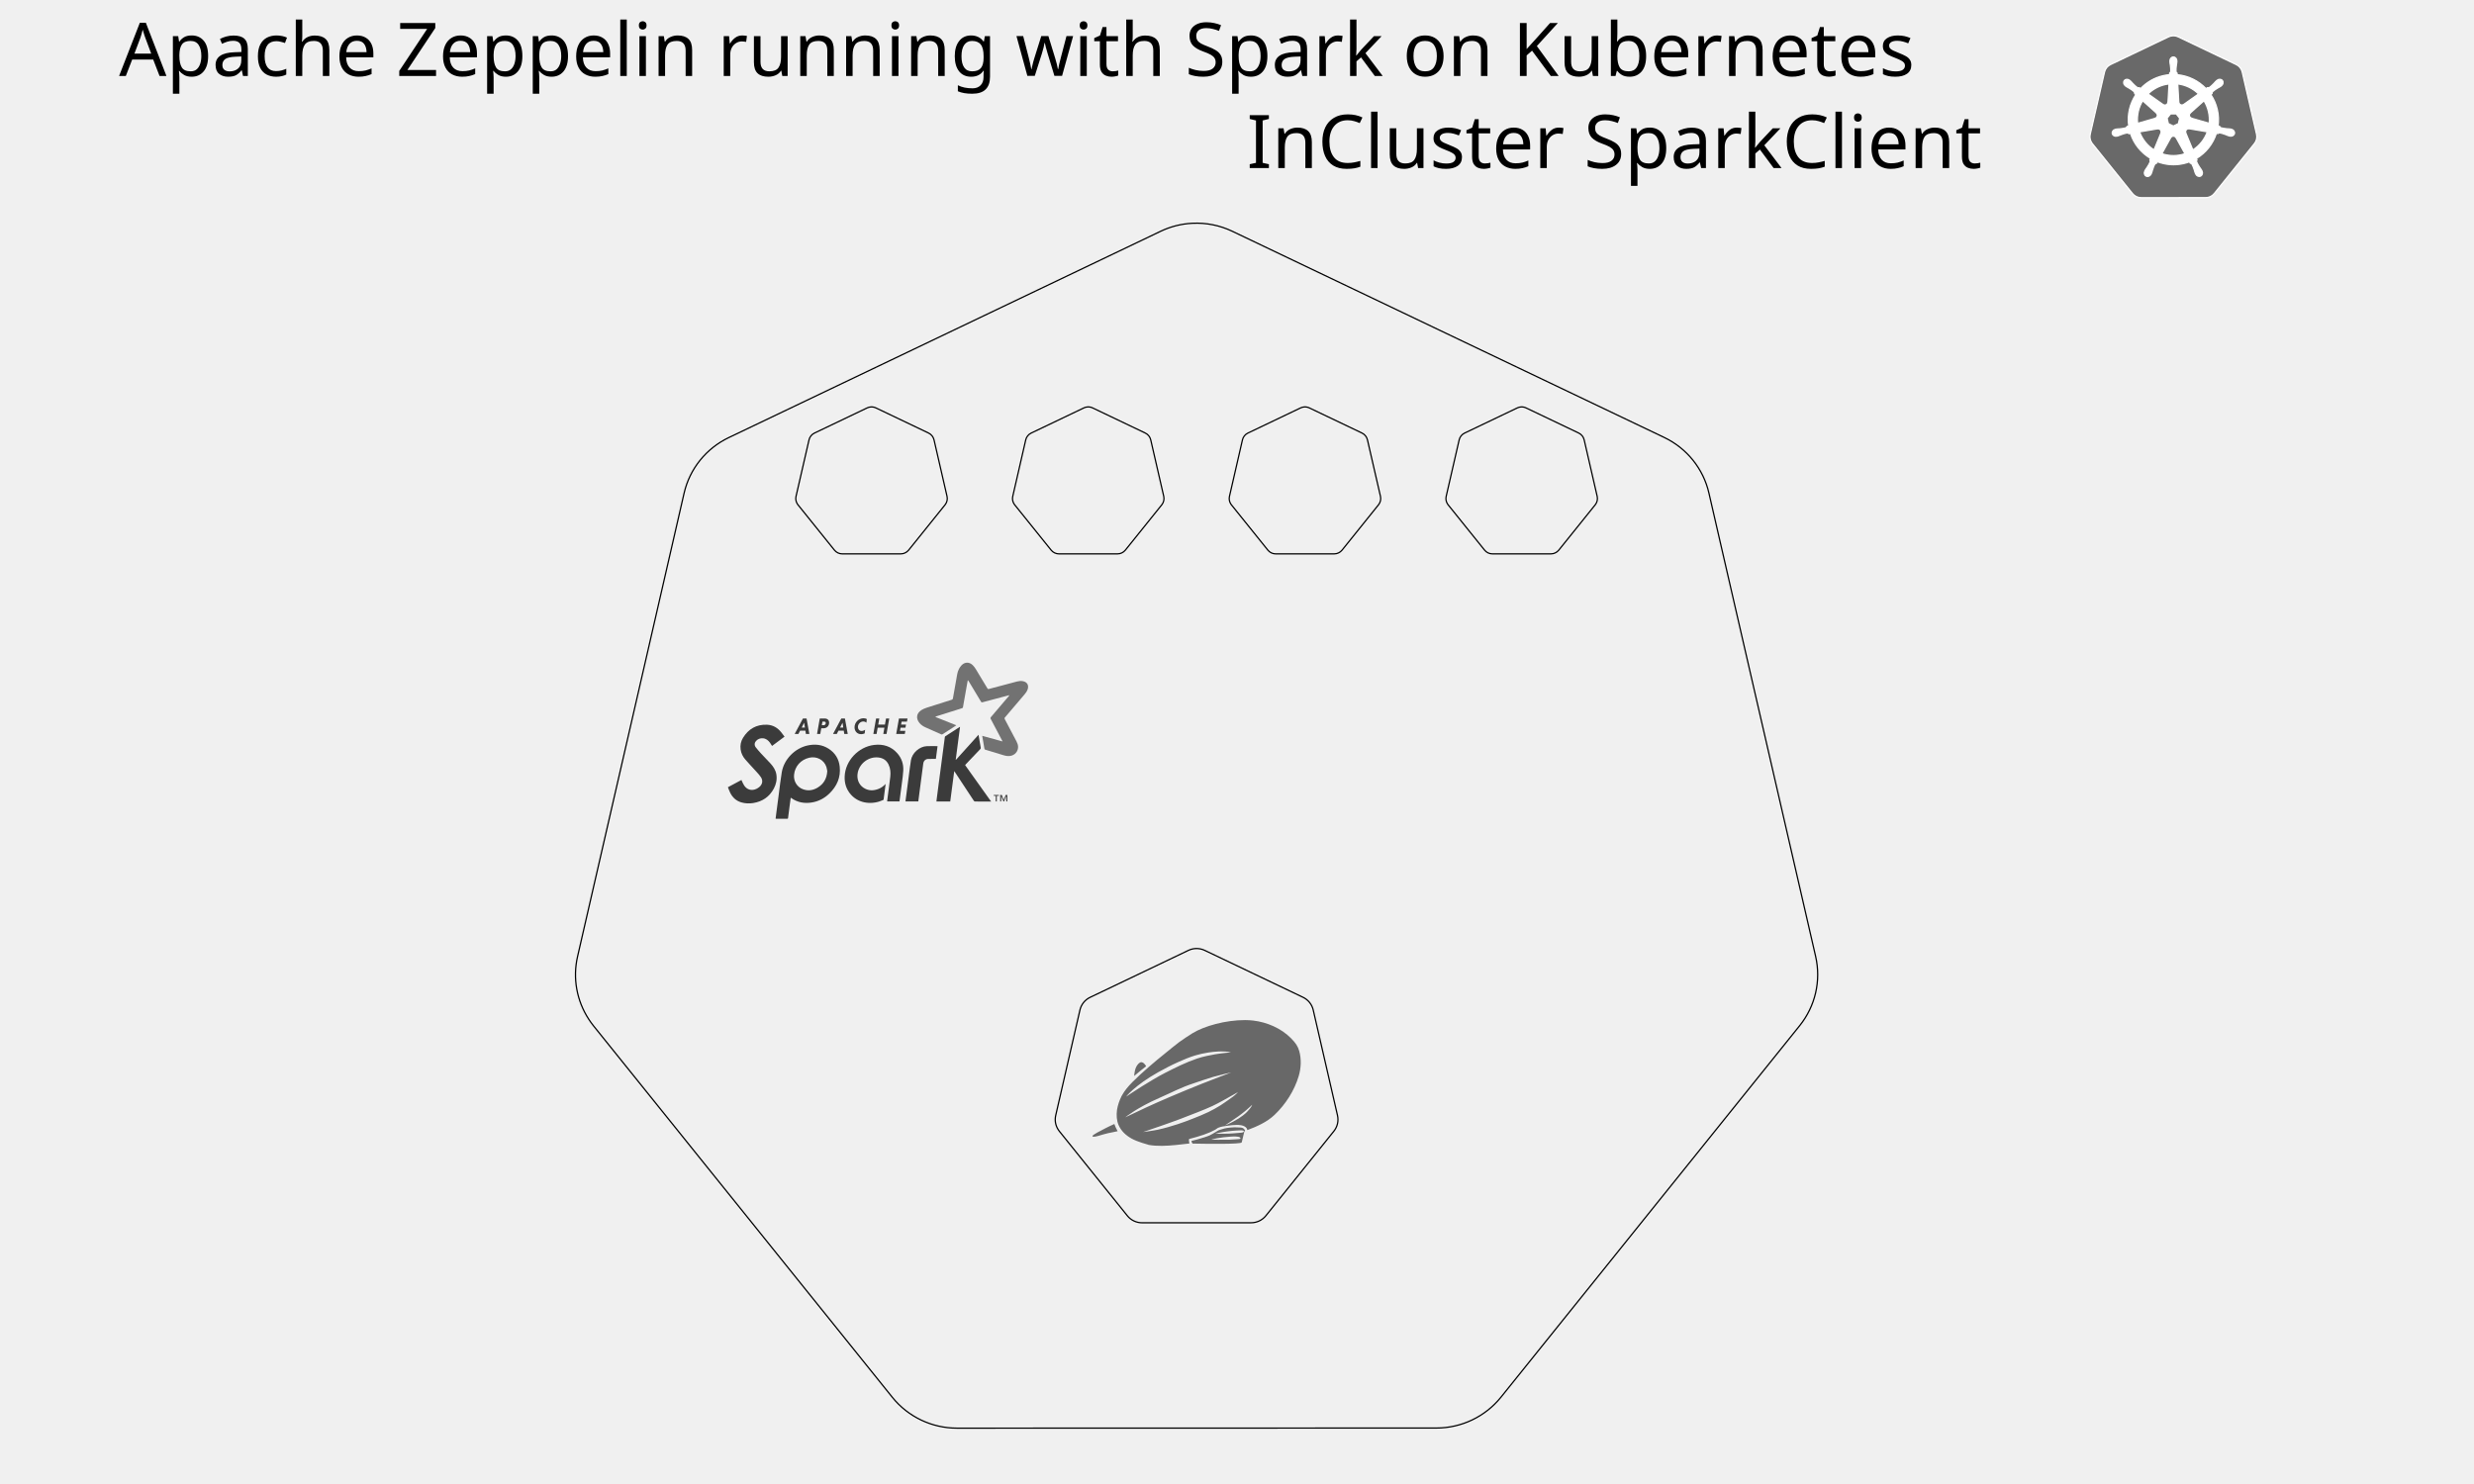
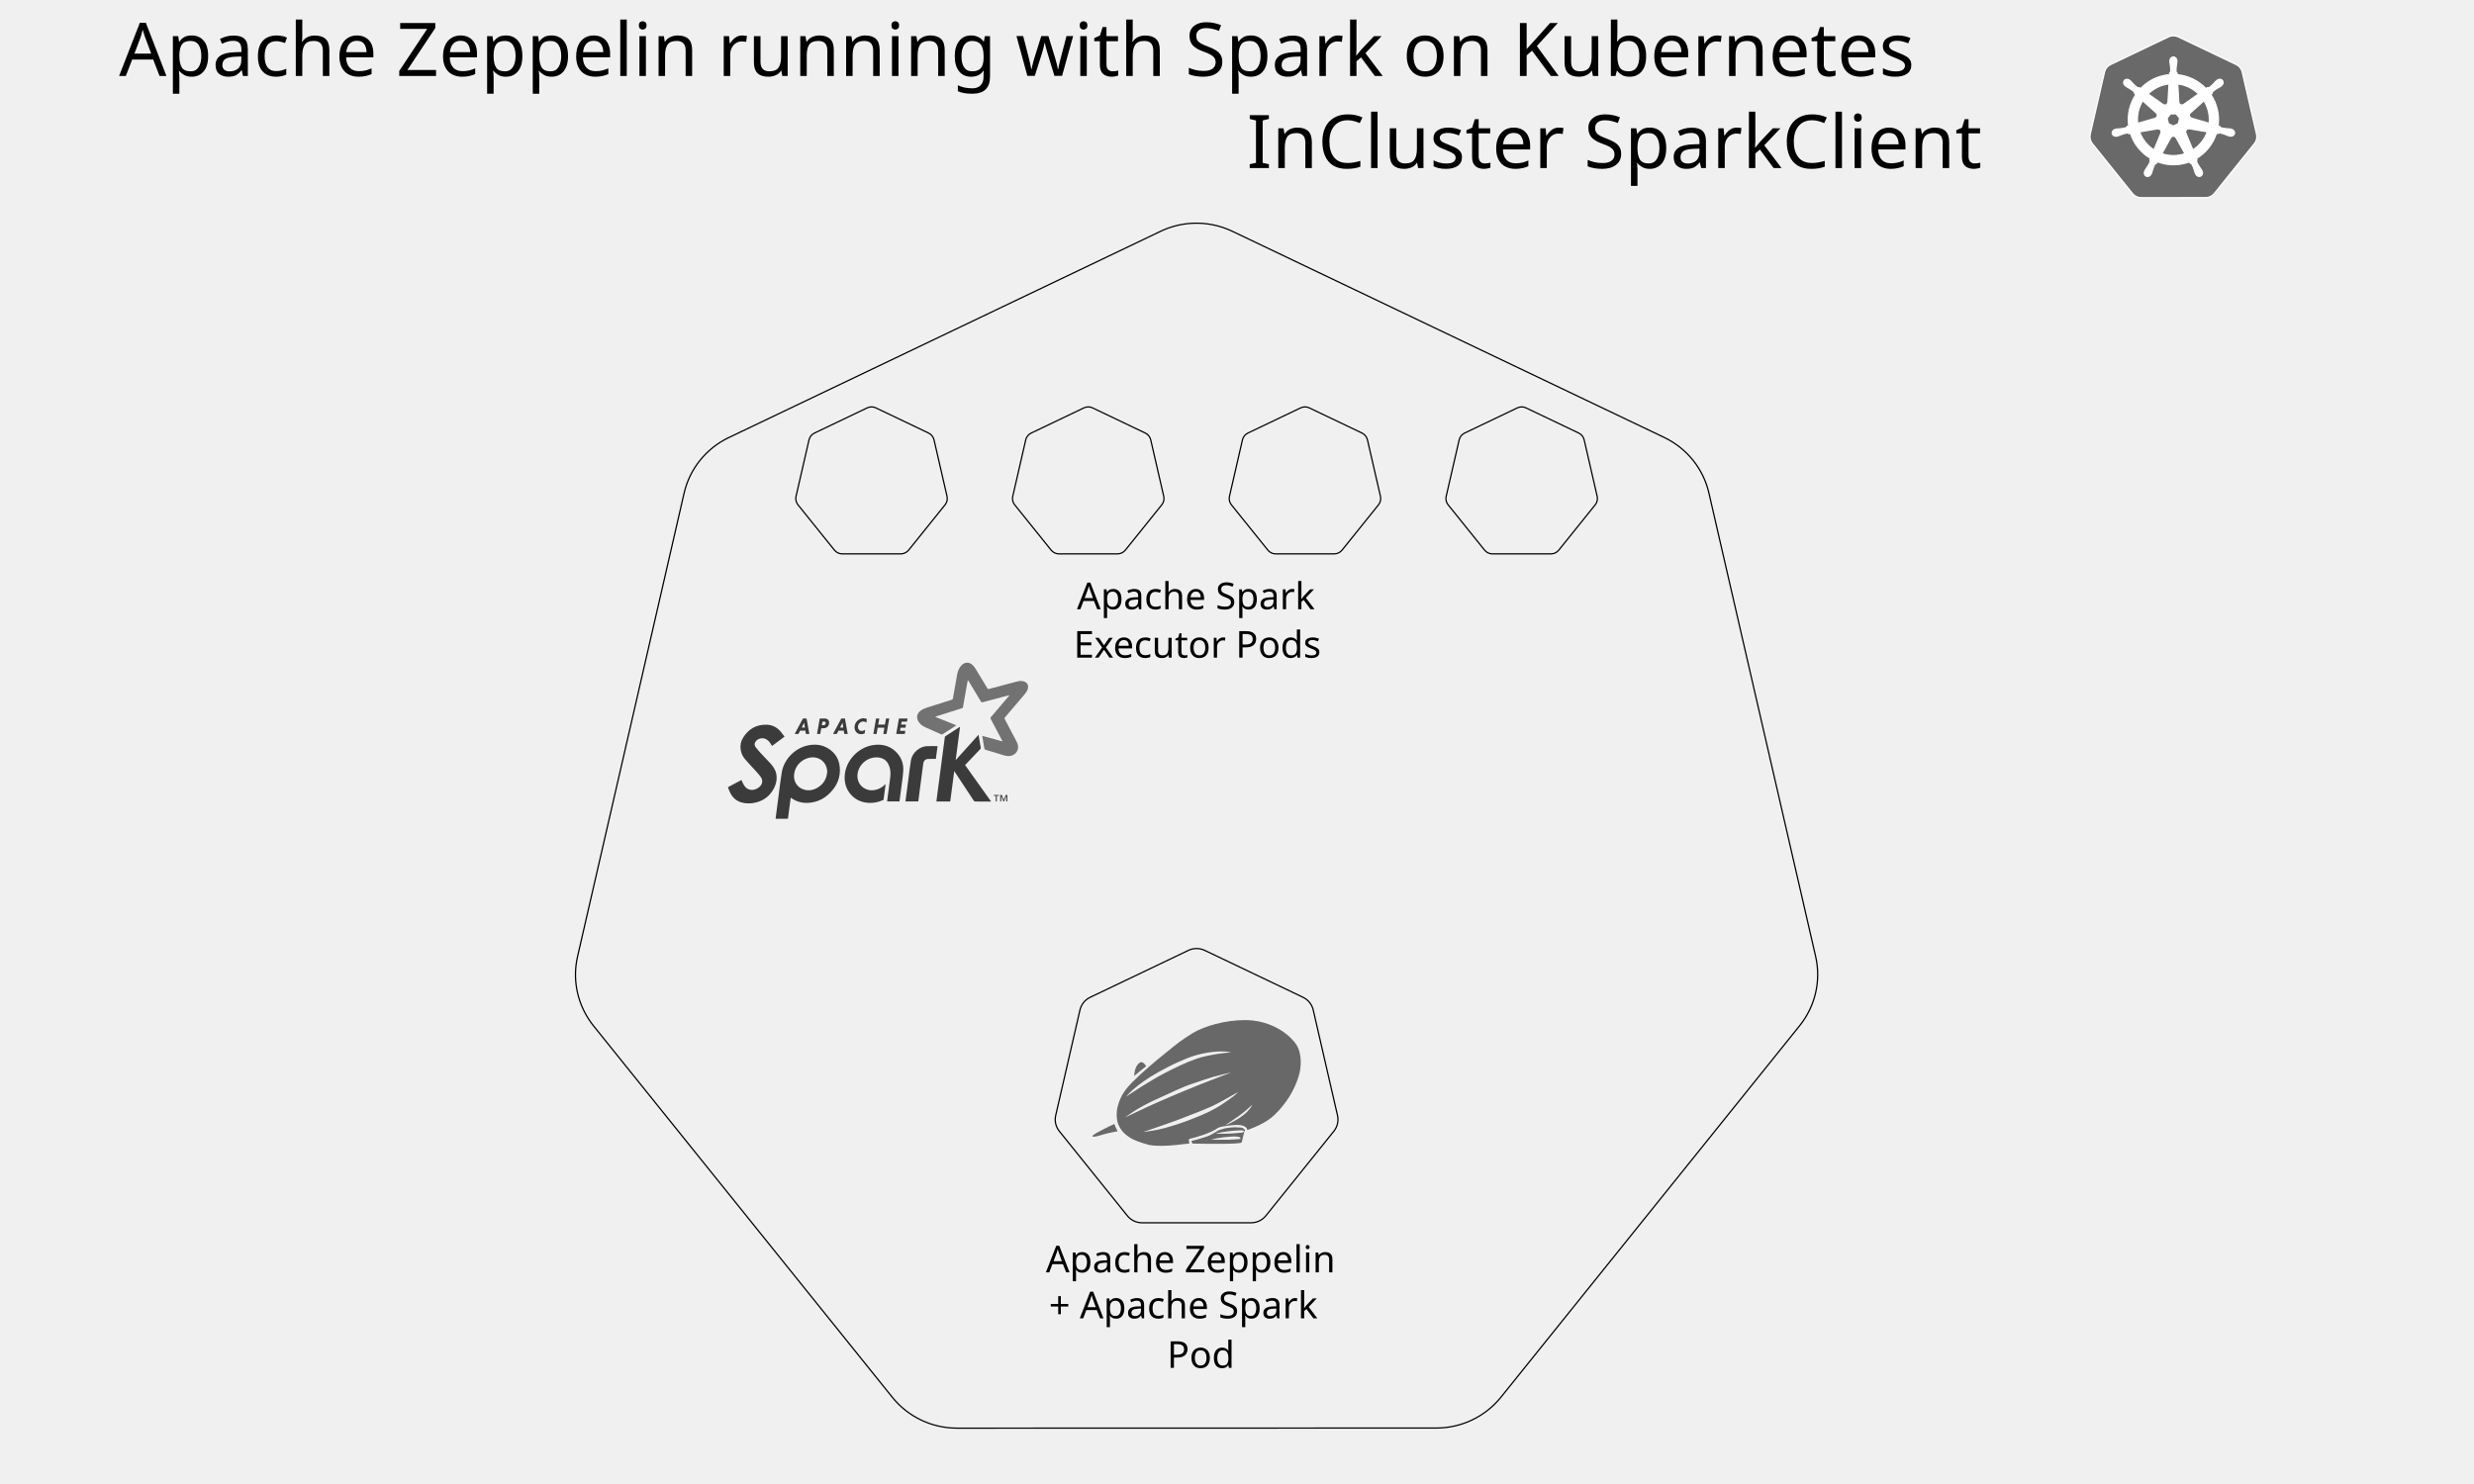
<svg xmlns="http://www.w3.org/2000/svg" width="500" height="300" id="svg2" version="1.1">
  <defs id="defs4">
    <filter style="color-interpolation-filters:sRGB" id="filter4264">
      <feColorMatrix values="0.21 0.72 0.072 0 0 0.21 0.72 0.072 0 0 0.21 0.72 0.072 0 0 0 0 0 1 0 " id="feColorMatrix4266" />
    </filter>
    <filter style="color-interpolation-filters:sRGB" id="filter4268">
      <feColorMatrix values="0.21 0.72 0.072 0 0 0.21 0.72 0.072 0 0 0.21 0.72 0.072 0 0 0 0 0 1 0 " id="feColorMatrix4270" />
    </filter>
    <filter style="color-interpolation-filters:sRGB" id="filter4272">
      <feColorMatrix values="0.21 0.72 0.072 0 0 0.21 0.72 0.072 0 0 0.21 0.72 0.072 0 0 0 0 0 1 0 " id="feColorMatrix4274" />
    </filter>
    <filter style="color-interpolation-filters:sRGB" id="filter4276">
      <feColorMatrix values="0.21 0.72 0.072 0 0 0.21 0.72 0.072 0 0 0.21 0.72 0.072 0 0 0 0 0 1 0 " id="feColorMatrix4278" />
    </filter>
    <filter style="color-interpolation-filters:sRGB" id="filter4280">
      <feColorMatrix values="0.21 0.72 0.072 0 0 0.21 0.72 0.072 0 0 0.21 0.72 0.072 0 0 0 0 0 1 0 " id="feColorMatrix4282" />
    </filter>
    <filter style="color-interpolation-filters:sRGB" id="filter4264-3">
      <feColorMatrix values="0.21 0.72 0.072 0 0 0.21 0.72 0.072 0 0 0.21 0.72 0.072 0 0 0 0 0 1 0 " id="feColorMatrix4266-6" />
    </filter>
    <filter style="color-interpolation-filters:sRGB" id="filter4268-7">
      <feColorMatrix values="0.21 0.72 0.072 0 0 0.21 0.72 0.072 0 0 0.21 0.72 0.072 0 0 0 0 0 1 0 " id="feColorMatrix4270-5" />
    </filter>
    <filter style="color-interpolation-filters:sRGB" id="filter4264-3-2-2-9-6">
      <feColorMatrix values="0.21 0.72 0.072 0 0 0.21 0.72 0.072 0 0 0.21 0.72 0.072 0 0 0 0 0 1 0 " id="feColorMatrix4266-6-9-7-3-1" />
    </filter>
    <filter style="color-interpolation-filters:sRGB" id="filter4264-3-2-2-9-0">
      <feColorMatrix values="0.21 0.72 0.072 0 0 0.21 0.72 0.072 0 0 0.21 0.72 0.072 0 0 0 0 0 1 0 " id="feColorMatrix4266-6-9-7-3-6" />
    </filter>
    <filter style="color-interpolation-filters:sRGB" id="filter4264-3-2-2-9">
      <feColorMatrix values="0.21 0.72 0.072 0 0 0.21 0.72 0.072 0 0 0.21 0.72 0.072 0 0 0 0 0 1 0 " id="feColorMatrix4266-6-9-7-3" />
    </filter>
    <filter style="color-interpolation-filters:sRGB" id="filter4264-3-2-2">
      <feColorMatrix values="0.21 0.72 0.072 0 0 0.21 0.72 0.072 0 0 0.21 0.72 0.072 0 0 0 0 0 1 0 " id="feColorMatrix4266-6-9-7" />
    </filter>
    <filter style="color-interpolation-filters:sRGB" id="filter4264-3-2">
      <feColorMatrix values="0.21 0.72 0.072 0 0 0.21 0.72 0.072 0 0 0.21 0.72 0.072 0 0 0 0 0 1 0 " id="feColorMatrix4266-6-9" />
    </filter>
    <filter style="color-interpolation-filters:sRGB" id="filter4264-3-7">
      <feColorMatrix values="0.21 0.72 0.072 0 0 0.21 0.72 0.072 0 0 0.21 0.72 0.072 0 0 0 0 0 1 0 " id="feColorMatrix4266-6-92" />
    </filter>
    <filter style="color-interpolation-filters:sRGB" id="filter4280-0">
      <feColorMatrix values="0.21 0.72 0.072 0 0 0.21 0.72 0.072 0 0 0.21 0.72 0.072 0 0 0 0 0 1 0 " id="feColorMatrix4282-2" />
    </filter>
    <filter style="color-interpolation-filters:sRGB" id="filter4276-3">
      <feColorMatrix values="0.21 0.72 0.072 0 0 0.21 0.72 0.072 0 0 0.21 0.72 0.072 0 0 0 0 0 1 0 " id="feColorMatrix4278-7" />
    </filter>
    <filter style="color-interpolation-filters:sRGB" id="filter4272-5">
      <feColorMatrix values="0.21 0.72 0.072 0 0 0.21 0.72 0.072 0 0 0.21 0.72 0.072 0 0 0 0 0 1 0 " id="feColorMatrix4274-9" />
    </filter>
    <filter style="color-interpolation-filters:sRGB" id="filter4264-3-2-2-9-0-6">
      <feColorMatrix values="0.21 0.72 0.072 0 0 0.21 0.72 0.072 0 0 0.21 0.72 0.072 0 0 0 0 0 1 0 " id="feColorMatrix4266-6-9-7-3-6-2" />
    </filter>
  </defs>
  <g id="layer1" transform="translate(-6.326094,-576.7188)">
    <flowRoot transform="translate(6.326094,576.7188)" style="font-style:normal;font-weight:normal;font-size:40px;line-height:125%;font-family:sans-serif;letter-spacing:0px;word-spacing:0px;fill:#000000;fill-opacity:1;stroke:none;stroke-width:0.25;stroke-linecap:butt;stroke-linejoin:miter;stroke-miterlimit:4;stroke-dasharray:none;stroke-opacity:1" id="flowRoot4294" xml:space="preserve">
      <flowRegion id="flowRegion4296">
        <rect y="68.709" x="19.825" height="81.333" width="68.117" id="rect4298" style="stroke-width:0.25;stroke-miterlimit:4;stroke-dasharray:none" />
      </flowRegion>
      <flowPara id="flowPara4300">asdfasdf</flowPara>
    </flowRoot>
    <g style="stroke-width:1.279;stroke-miterlimit:4;stroke-dasharray:none;filter:url(#filter4272-5)" id="g4163" transform="matrix(0.195415,0,0,-0.195415,153.4363,742.2373)">
      <g id="g4165" transform="scale(0.1,0.1)" style="stroke-width:12.793;stroke-miterlimit:4;stroke-dasharray:none">
        <path d="m 2840.22,800.078 c -2.68,5.723 -3.89,8.61 -5.35,11.379 -38.9,73.957 -77.71,147.969 -116.96,221.743 -3.96,7.41 -3.47,11.82 1.95,18.15 61.87,72.28 123.42,144.85 185.04,217.35 2.16,2.54 4.11,5.26 4.94,9.78 -18.02,-4.71 -36.04,-9.36 -54.04,-14.13 -74.76,-19.81 -149.54,-39.56 -224.23,-59.64 -6.97,-1.87 -10.13,0.17 -13.59,5.94 -42.45,70.91 -85.14,141.67 -127.78,212.46 -2.21,3.68 -4.58,7.25 -9.27,10.34 -3.43,-18.89 -6.92,-37.77 -10.28,-56.67 -11.88,-66.72 -23.72,-133.46 -35.56,-200.19 -1.29,-7.2 -3.07,-14.37 -3.68,-21.63 -0.6,-6.89 -4.13,-9.43 -10.36,-11.39 -88.11,-27.66 -176.13,-55.59 -264.15,-83.49 -3.87,-1.22 -7.64,-2.8 -11.79,-6.57 72.01,-28.62 144.02,-57.237 217.14,-86.295 -2.66,-2.113 -4.39,-3.738 -6.34,-5.008 -45.02,-29.129 -90.11,-58.141 -135.02,-87.422 -5.37,-3.5 -9.64,-3.996 -15.68,-1.277 -53.77,24.215 -107.75,47.972 -161.6,72.023 -24.18,10.797 -45.93,25.141 -62.87,45.856 -38.29,46.843 -30.73,100.133 20.29,132.683 16.7,10.65 35.65,18.64 54.56,24.81 86.29,28.11 172.91,55.22 259.49,82.42 7.25,2.27 10.62,5.52 11.97,13.38 11.53,66.79 23.5,133.51 35.53,200.2 6.44,35.66 9.86,72.24 27.22,104.92 6.66,12.56 14.65,24.87 24.15,35.4 34.36,38.14 82.33,39.62 118.67,3.28 12.26,-12.26 22.81,-26.73 31.92,-41.57 40.04,-65.27 79.42,-130.96 118.59,-196.76 4.63,-7.78 8.81,-9.35 17.38,-7.05 96.54,25.88 193.18,51.36 289.82,76.89 19.93,5.26 40.09,7.2 60.55,3.37 44.54,-8.34 64.01,-42.25 48.94,-85.27 -6.86,-19.61 -18.69,-36.16 -32,-51.8 -67.43,-79.3 -134.75,-158.69 -202.41,-237.79 -5.53,-6.46 -5.65,-11.14 -1.82,-18.36 40.36,-76.077 80.37,-152.339 120.53,-228.527 9.61,-18.242 16.94,-37.16 17.16,-58.101 0.48,-47.629 -34.35,-86.606 -81.68,-93.543 -26.51,-3.895 -51.14,1.769 -75.98,9.441 -60.53,18.711 -121.17,37.11 -181.84,55.356 -5.62,1.683 -7.77,3.882 -8.76,9.941 -6.98,42.695 -14.59,85.297 -21.95,127.934 -0.21,1.172 0.14,2.437 0.32,5.047 69.07,-19.055 137.54,-37.942 208.83,-57.61" style="fill:#e25a1c;fill-opacity:1;fill-rule:evenodd;stroke:none;stroke-width:12.793;stroke-miterlimit:4;stroke-dasharray:none" id="path4167" />
        <path d="m 2722.2,178.23 c -54.59,0.098 -109.18,0.348 -163.78,0.129 -7.2,-0.019 -11.29,2.082 -15.31,8.211 -64.63,98.442 -129.55,196.692 -194.42,294.981 -2.07,3.129 -4.27,6.148 -7.94,11.41 -13.97,-106.16 -27.62,-209.949 -41.3,-314 -47.77,0 -94.59,0 -142.96,0 1.67,13.93 3.14,27.391 4.9,40.801 13.96,106.59 27.97,213.179 41.98,319.758 13.38,101.839 26.72,203.679 40.3,305.5 0.4,3.039 2.42,6.875 4.9,8.488 49.19,32.074 98.55,63.871 147.91,95.691 0.72,0.469 1.72,0.524 4.27,1.246 -14.93,-113.871 -29.75,-226.851 -44.57,-339.836 0.59,-0.398 1.17,-0.8 1.76,-1.211 77.44,85.844 154.89,171.688 234,259.372 2.29,-13.2 4.27,-24.497 6.21,-35.801 5.55,-32.367 10.87,-64.781 16.81,-97.082 1.2,-6.508 -0.53,-10.559 -4.87,-15.086 -50.08,-52.41 -99.97,-105 -149.9,-157.539 -2.18,-2.293 -4.27,-4.672 -6.75,-7.391 1.59,-2.551 2.95,-5 4.56,-7.269 86.13,-120.891 172.26,-241.762 258.46,-362.602 1.56,-2.191 3.81,-3.91 5.74,-5.852 0,-0.636 0,-1.277 0,-1.918" style="fill:#3c3a3e;fill-opacity:1;fill-rule:evenodd;stroke:none;stroke-width:12.793;stroke-miterlimit:4;stroke-dasharray:none" id="path4169" />
        <path d="m 1027.64,492.488 c -2.18,11.141 -3.74,27.5 -8.69,42.782 -23.938,73.871 -99.735,114.378 -178.188,96.117 -86.063,-20.028 -147.567,-87.688 -156.465,-175.508 -6.586,-64.957 28.394,-127.539 93.433,-151.027 52.399,-18.93 102.848,-11.012 149.688,17.078 62.086,37.25 95.762,92.55 100.222,170.558 z M 649.703,217.922 C 645.457,186.141 641.406,156.191 637.465,126.219 632.23,86.379 627.008,46.531 621.992,6.672 621.406,2.02 619.996,-0.031 615,0 575.73,0.16 536.461,0.121 497.195,0.18 c -0.894,0 -1.789,0.492 -3.918,1.09 2.375,18.809 4.684,37.672 7.153,56.52 8.664,66.082 17.308,132.172 26.101,198.242 10.055,75.547 18.02,151.457 30.895,226.52 22.804,132.914 135.562,247.457 267.879,275.976 76.711,16.547 150.125,8.891 217.095,-34.273 66.79,-43.047 105.1,-105.516 113.83,-184.094 12.35,-111.101 -28.54,-203.332 -107.46,-279.629 -51.793,-50.09 -113.805,-81.922 -185.332,-92.679 -73.684,-11.114 -142.946,1.179 -205.102,44.617 -2.285,1.59 -4.723,2.98 -8.633,5.453" style="fill:#3c3a3e;fill-opacity:1;fill-rule:evenodd;stroke:none;stroke-width:12.793;stroke-miterlimit:4;stroke-dasharray:none" id="path4171" />
        <path d="m 585.711,849.512 c -44.039,-32.785 -86.496,-64.387 -129.137,-96.129 -6.871,10.844 -13.027,21.644 -20.215,31.695 -18.5,25.852 -41.476,45.168 -74.894,47.512 -27.793,1.949 -51.563,-7.207 -70.481,-27.699 -16.921,-18.325 -19.132,-44.379 -3.32,-65.075 17.406,-22.781 36.457,-44.394 55.91,-65.484 32.246,-34.961 65.953,-68.582 97.992,-103.73 29.153,-31.973 52.391,-67.852 59.567,-111.571 8.535,-51.972 -1.832,-101.472 -26.418,-147.152 -45.496,-84.527 -117.141,-133.57 -211.723,-148.918 -41.769,-6.77 -83.426,-5.422 -124.183,6.578 C 84.719,185.461 47.07,220.91 22.859,270.969 14.305,288.668 7.762,307.34 0,326.309 c 47.355,25.339 93.356,49.961 140.031,74.941 1.629,-3.891 2.766,-7.129 4.285,-10.16 7.957,-15.93 14.473,-32.852 24.332,-47.512 29.235,-43.469 76.457,-56.699 124.364,-35.207 12.304,5.52 24.156,13.309 34.25,22.258 30.871,27.402 36.66,65.551 13.808,100.031 -13.129,19.809 -29.55,37.57 -45.535,55.32 -38.203,42.43 -77.961,83.5 -115.281,126.692 -25.727,29.769 -43.207,64.488 -48.738,104.363 -6.043,43.535 2.664,84.617 25.32,121.27 56.324,91.105 138.172,138.5 246.43,134.574 61.718,-2.238 110.863,-31.098 149.011,-79.051 11.289,-14.183 21.868,-28.933 33.434,-44.316" style="fill:#3c3a3e;fill-opacity:1;fill-rule:evenodd;stroke:none;stroke-width:12.793;stroke-miterlimit:4;stroke-dasharray:none" id="path4173" />
        <path d="m 1631.44,360.398 c -7.18,-54.878 -13.95,-107.039 -20.99,-159.16 -0.36,-2.636 -2.43,-6.226 -4.68,-7.277 -106.56,-49.352 -246.88,-42.461 -334.39,56.918 -47.02,53.391 -66.75,116.762 -63.8,187.262 6.82,163.199 142.13,305.668 303.94,325.574 94.54,11.633 177.45,-13.902 241.5,-87.34 43.62,-50.031 63.8,-109.773 60.82,-175.703 -1.96,-43.551 -8.79,-86.91 -14.21,-130.262 -7.68,-61.398 -16.07,-122.719 -24.18,-184.07 -0.29,-2.18 -0.73,-4.34 -1.22,-7.11 -42.19,0 -84.13,0 -127.48,0 1.7,14.098 3.25,27.899 5.04,41.668 9.23,70.864 19.38,141.614 27.47,212.602 5.04,44.211 1.87,88.09 -18.35,129.039 -21.51,43.52 -57.57,66.539 -105,71.57 -98.16,10.391 -191.55,-57.82 -212.49,-154.418 -13.83,-63.769 7.97,-124.89 58.75,-158.679 49.5,-32.934 102.51,-33.043 156.45,-11.684 27.35,10.82 50.65,27.953 72.82,51.07" style="fill:#3c3a3e;fill-opacity:1;fill-rule:evenodd;stroke:none;stroke-width:12.793;stroke-miterlimit:4;stroke-dasharray:none" id="path4175" />
        <path d="m 2168.23,751.324 c -5.82,-44.199 -11.55,-87.738 -17.41,-132.179 -26.95,0 -53.38,0.156 -79.8,-0.055 -21.41,-0.168 -40.95,-13.988 -47.38,-33.981 -2.52,-7.82 -3.45,-16.187 -4.53,-24.39 -13.41,-101.489 -26.72,-202.981 -40.03,-304.481 -3.36,-25.59 -6.63,-51.199 -9.99,-77.179 -44.22,0 -87.81,0 -132.69,0 2.48,19.519 4.82,38.402 7.29,57.261 8.63,65.782 17.26,131.539 26,197.289 7.55,56.903 14.28,113.93 23.17,170.621 11.92,75.997 87.53,143.485 164.22,146.821 36.59,1.59 73.31,0.273 111.15,0.273" style="fill:#3c3a3e;fill-opacity:1;fill-rule:evenodd;stroke:none;stroke-width:12.793;stroke-miterlimit:4;stroke-dasharray:none" id="path4177" />
        <path d="m 2878.63,179.059 0,56.011 -0.32,0 -21.98,-56.011 -7.01,0 -21.98,56.011 -0.33,0 0,-56.011 -11.07,0 0,67.089 17.09,0 20.03,-50.968 19.71,50.968 16.94,0 0,-67.089 -11.08,0 z m -97.38,58.121 0,-58.121 -11.07,0 0,58.121 -21.01,0 0,8.968 53.09,0 0,-8.968 -21.01,0" style="fill:#3c3a3e;fill-opacity:1;fill-rule:nonzero;stroke:none;stroke-width:12.793;stroke-miterlimit:4;stroke-dasharray:none" id="path4179" />
        <path d="m 763.457,943.719 32.898,0 -7.757,49.808 -25.141,-49.808 z m 38.063,-32.18 -54.735,0 -17.387,-34.059 -38.761,0 85.5,159.73 37.367,0 29.113,-159.73 -35.933,0 -5.164,34.059" style="fill:#3c3a3e;fill-opacity:1;fill-rule:nonzero;stroke:none;stroke-width:12.793;stroke-miterlimit:4;stroke-dasharray:none" id="path4181" />
        <path d="m 997.352,1005.04 -19.5,0 -6.563,-36.876 19.484,0 c 11.757,0 21.157,7.738 21.157,22.313 0,9.633 -5.89,14.563 -14.578,14.563 z m -47.215,32.17 51.223,0 c 26.78,0 45.56,-15.97 45.56,-43.444 0,-34.536 -24.43,-57.782 -59.197,-57.782 l -22.075,0 -10.347,-58.504 -33.34,0 28.176,159.73" style="fill:#3c3a3e;fill-opacity:1;fill-rule:nonzero;stroke:none;stroke-width:12.793;stroke-miterlimit:4;stroke-dasharray:none" id="path4183" />
        <path d="m 1160.22,943.719 32.9,0 -7.76,49.808 -25.14,-49.808 z m 38.06,-32.18 -54.73,0 -17.39,-34.059 -38.76,0 85.5,159.73 37.36,0 29.12,-159.73 -35.93,0 -5.17,34.059" style="fill:#3c3a3e;fill-opacity:1;fill-rule:nonzero;stroke:none;stroke-width:12.793;stroke-miterlimit:4;stroke-dasharray:none" id="path4185" />
        <path d="m 1414.67,883.125 c -11.27,-5.164 -23.71,-8.234 -36.17,-8.234 -42.27,0 -68.83,31.722 -68.83,71.422 0,50.746 42.75,93.497 93.5,93.497 12.68,0 24.2,-3.05 33.59,-8.22 l -4.7,-38.301 c -7.04,7.761 -18.33,13.161 -32.42,13.161 -29.12,0 -54.96,-26.321 -54.96,-56.848 0,-23.25 14.56,-41.356 37.59,-41.356 14.1,0 27.71,5.406 36.87,12.922 l -4.47,-38.043" style="fill:#3c3a3e;fill-opacity:1;fill-rule:nonzero;stroke:none;stroke-width:12.793;stroke-miterlimit:4;stroke-dasharray:none" id="path4187" />
        <path d="m 1618.52,941.848 -69.53,0 -11.29,-64.368 -33.34,0 28.18,159.73 33.36,0 -11.27,-63.183 69.53,0 11.26,63.183 33.36,0 -28.17,-159.73 -33.36,0 11.27,64.368" style="fill:#3c3a3e;fill-opacity:1;fill-rule:nonzero;stroke:none;stroke-width:12.793;stroke-miterlimit:4;stroke-dasharray:none" id="path4189" />
        <path d="m 1740.85,877.48 28.17,159.73 88.57,0 -5.64,-32.17 -55.21,0 -5.62,-31.013 50.72,0 -5.62,-32.179 -50.75,0 -5.64,-32.184 55.21,0 -5.64,-32.184 -88.55,0" style="fill:#3c3a3e;fill-opacity:1;fill-rule:nonzero;stroke:none;stroke-width:12.793;stroke-miterlimit:4;stroke-dasharray:none" id="path4191" />
      </g>
    </g>
    <g style="stroke-width:2.408;stroke-miterlimit:4;stroke-dasharray:none;filter:url(#filter4276-3)" id="layer2" transform="matrix(0.1038029,0,0,0.1038029,223.1388,708.1684)">
      <path style="fill:#3071a9;fill-opacity:1;stroke:none;stroke-width:2.408;stroke-miterlimit:4;stroke-dasharray:none" id="path3051" d="m 335.362,720.286 c -37.799,-0.147 -79.7,11.665 -102.281,25.594 -8.441,5.206 -17.102,11.035 -25.781,17.188 0,0 -78.321,60.306 -102.656,90.656 -3.259,4.065 -6.227,8.447 -8.813,13.062 -0.174,0.331 -0.36,0.666 -0.531,1 -0.242,0.444 -0.484,0.895 -0.719,1.344 -0.056,0.112 -0.101,0.231 -0.156,0.344 -3.845,7.86 -6.775,16.372 -8.219,24.969 -0.012,0.072 -0.019,0.146 -0.031,0.219 -0.043,0.302 -0.085,0.603 -0.125,0.906 -1.308,9.969 -0.769,20.605 3.312,29.625 4.962,10.965 13.222,19.148 25.188,25.875 11.539,6.487 32.656,12 32.656,12 l -0.344,0.156 c 17.599,3.122 35.831,2.073 53.625,0.344 8.725,-0.848 17.454,-1.808 26.188,-2.906 0.006,1.4e-4 0.025,-1.4e-4 0.031,0 0.06,10e-4 0.249,-10e-4 0.312,0 -0.576,-2.931 -1.505,-8.543 -0.375,-8.844 11.962,-3.183 19.084,-5.104 28.406,-8.344 8.914,-3.098 15.437,-5.921 22.656,-9.906 1.804,-0.996 3.232,-2.655 5.125,-3.469 5.977,-2.568 12.632,-3.17 19.062,-4.156 5.138,-0.788 10.335,-1.304 15.531,-1.406 3.371,-0.066 6.784,-0.14 10.094,0.5 2.535,0.49 5.1,1.2 7.312,2.531 1.48,0.89 2.853,2.095 3.812,3.531 0.512,1.091 0.936,2.24 1.344,3.375 18.899,-7.081 38.095,-15.62 52.688,-29.469 21.585,-20.485 38.735,-47.258 47.219,-75.781 4.609,-15.495 5.409,-32.907 1.031,-48.469 -2.707,-9.621 -6.879,-15.813 -16.188,-25.25 -19.041,-19.305 -46.781,-31.244 -73.719,-34.344 -4.987,-0.574 -10.256,-0.854 -15.656,-0.875 z m -128.062,42.781 c -3.867,2.741 -7.746,5.548 -11.594,8.406 l 11.594,-8.406 z m 81.531,18.219 c 12.246,-0.036 19.031,1.844 19.031,1.844 0,0 -20.147,1.88 -31.344,3.875 -8.869,1.58 -23.134,4.327 -34.25,8.094 -21.675,7.345 -42.294,17.615 -62.656,28.062 -15.651,8.03 -30.647,17.307 -45.625,26.531 -10.237,6.305 -30.219,19.688 -30.219,19.688 0,0 17.028,-22.004 62.312,-47.438 12.948,-7.272 26.162,-14.094 39.719,-20.156 10.593,-4.737 21.334,-9.253 32.438,-12.625 8.436,-2.562 17.141,-4.337 25.844,-5.75 6.34,-1.03 13.081,-1.678 19.156,-1.969 1.968,-0.094 3.844,-0.151 5.594,-0.156 z m -155.344,21 c -4.011,0.024 -7.45,4.731 -9.562,8.281 -2.707,4.549 -3.91,12.356 -4.469,18.594 8.691,-7.433 17.364,-14.348 23.375,-19.031 -2.322,-3.902 -5.232,-7.275 -8.531,-7.781 -0.272,-0.042 -0.545,-0.064 -0.812,-0.062 z m 175.094,19.875 c 0,0 -37.81,14.348 -56.594,21.844 -21.638,8.635 -43.208,17.486 -64.625,26.656 -14.981,6.415 -29.877,13.045 -44.688,19.844 -13.617,6.25 -40.625,19.25 -40.625,19.25 0,0 22.999,-18.855 65.656,-37.5 24.894,-10.881 41.68,-20.414 68.469,-29.156 12.509,-4.082 24.854,-8.679 37.5,-12.312 11.517,-3.309 34.906,-8.625 34.906,-8.625 z m 13.125,38.375 c 0,0 -5.307,6.32 -17.156,14.156 -5.925,3.918 -11.119,8.026 -16.938,11.625 -7.531,4.658 -15.261,8.991 -23.219,12.875 -9.864,4.814 -20.106,8.838 -30.312,12.875 -10.005,3.957 -20.068,7.806 -30.312,11.094 -12.64,4.056 -25.402,7.809 -38.375,10.625 -9.413,2.043 -28.531,4.531 -28.531,4.531 0,0 23.591,-7.992 35.344,-12.125 12.409,-4.364 24.176,-8.482 37.125,-13.375 13.385,-5.058 22.956,-8.743 34.344,-13.344 9.311,-3.762 18.686,-7.398 27.781,-11.656 6.956,-3.257 13.707,-6.951 20.469,-10.594 10.02,-5.398 29.781,-16.688 29.781,-16.688 z m 27.469,24.781 c 0,0 -0.316,3.92 -10.281,14.125 -4.023,4.12 -11.112,9.437 -15.625,12.219 -17.492,10.779 -26.812,13.531 -26.812,13.531 0,0 17.268,-11.295 25.625,-17.344 4.921,-3.562 9.772,-7.265 14.438,-11.156 4.357,-3.634 12.656,-11.375 12.656,-11.375 z M 80.893,922.661 c -5.875,2.643 -12.955,5.922 -17.594,8.406 -8.602,4.607 -25.527,12.666 -24.969,15.281 0.854,3.998 20.015,-3.735 30,-5.719 6.353,-1.262 12.67,-2.587 19,-3.938 -2.554,-4.467 -4.774,-9.17 -6.438,-14.031 z m 234.219,6.406 c -2.543,0.016 -5.262,0.165 -8.562,0.531 -10.111,1.121 -12.848,2.025 -20.938,4.656 -2.882,0.937 -4.583,2.445 -6.844,3.688 -4.063,2.233 -7.889,4.928 -12.125,6.812 -6.087,2.708 -12.562,4.444 -18.938,6.375 -5.257,1.593 -5.984,1.904 -15.906,4.281 -1.722,0.413 -0.102,3.226 1.438,5.375 23.539,0.477 94.737,1.615 95.688,-2.344 l 5.25,-21.812 c 0.468,-0.167 0.938,-0.33 1.406,-0.5 -0.197,-0.75 -0.452,-1.5 -0.75,-2 -0.868,-1.458 -2.134,-2.781 -3.656,-3.531 -2.557,-1.261 -5.593,-1.061 -8.438,-1.25 -2.688,-0.178 -5.082,-0.297 -7.625,-0.281 z m 12.875,5.875 c 2.821,0.047 5.109,0.476 5.094,1.875 -0.032,3.011 -6.502,2.863 -9.469,3.156 -19.137,1.892 -25.848,1.57 -38.781,1.625 -2.485,0.011 -7.438,-0.25 -7.438,-0.25 0,0 12.427,-2.95 23.469,-4.281 6.42,-0.774 12.682,-1.575 18.844,-1.781 2.114,-0.071 5.46,-0.391 8.281,-0.344 z m -14.656,12 c 2.3,-0.044 4.603,0.028 6.875,0.344 1.797,0.25 3.824,0.34 5.219,1.5 0.623,0.518 1.345,1.627 1.094,2.156 -0.511,1.076 -2.434,1.127 -6.531,1.406 -4.913,0.334 -9.704,0.73 -14.562,0.875 -12.047,0.359 -36.156,-0.062 -36.156,-0.062 0,0 7.519,-1.997 11.344,-2.688 8.532,-1.54 17.159,-2.659 25.812,-3.188 2.29,-0.14 4.606,-0.3 6.906,-0.344 z" />
    </g>
-     <flowRoot transform="matrix(0.4292606,0,0,0.4292606,198.175,803.2976)" style="font-style:normal;font-weight:normal;font-size:15px;line-height:125%;font-family:sans-serif;text-align:center;letter-spacing:0px;word-spacing:0px;text-anchor:middle;fill:#000000;fill-opacity:1;stroke:none;stroke-width:0.582;stroke-linecap:butt;stroke-linejoin:miter;stroke-miterlimit:4;stroke-dasharray:none;stroke-opacity:1" id="flowRoot4302" xml:space="preserve">
-       <flowRegion id="flowRegion4304">
-         <rect style="text-align:center;text-anchor:middle;stroke-width:0.582;stroke-miterlimit:4;stroke-dasharray:none" y="50.409" x="18.3" height="64.878" width="178.305" id="rect4306" />
-       </flowRegion>
-       <flowPara id="flowPara4398">Apache Zeppelin + Apache Spark Driver Pod</flowPara>
-     </flowRoot>
    <path transform="matrix(3.221909,0,0,3.221909,-781.6228,-1581.074)" id="path3055-5" d="m 319.349,683.734 a 5.18,5.138 0 0 0 -1.985,0.502 l -27.089,12.944 a 5.18,5.138 0 0 0 -2.803,3.485 l -6.683,29.074 a 5.18,5.138 0 0 0 0.703,3.939 5.18,5.138 0 0 0 0.294,0.409 l 18.75,23.313 a 5.18,5.138 0 0 0 4.05,1.933 l 30.069,-0.007 a 5.18,5.138 0 0 0 4.05,-1.93 l 18.743,-23.316 a 5.18,5.138 0 0 0 1.001,-4.348 l -6.694,-29.074 a 5.18,5.138 0 0 0 -2.803,-3.485 l -27.093,-12.937 a 5.18,5.138 0 0 0 -2.512,-0.502 z" style="fill:none;fill-opacity:1;stroke:#000000;stroke-width:0.078;stroke-miterlimit:4;stroke-dasharray:none;stroke-opacity:1;filter:url(#filter4264-3-7)" />
    <path transform="matrix(0.7333367,0,0,0.7333367,13.7734,267.0671)" id="path3055-5-1" d="m 319.349,683.734 a 5.18,5.138 0 0 0 -1.985,0.502 l -27.089,12.944 a 5.18,5.138 0 0 0 -2.803,3.485 l -6.683,29.074 a 5.18,5.138 0 0 0 0.703,3.939 5.18,5.138 0 0 0 0.294,0.409 l 18.75,23.313 a 5.18,5.138 0 0 0 4.05,1.933 l 30.069,-0.007 a 5.18,5.138 0 0 0 4.05,-1.93 l 18.743,-23.316 a 5.18,5.138 0 0 0 1.001,-4.348 l -6.694,-29.074 a 5.18,5.138 0 0 0 -2.803,-3.485 l -27.093,-12.937 a 5.18,5.138 0 0 0 -2.512,-0.502 z" style="fill:none;fill-opacity:1;stroke:#000000;stroke-width:0.341;stroke-miterlimit:4;stroke-dasharray:none;stroke-opacity:1;filter:url(#filter4264-3-2)" />
    <g id="g4306" transform="translate(-4.495957,-0.4995508)">
      <g style="stroke-width:0.578;stroke-miterlimit:4;stroke-dasharray:none" id="g4284" transform="matrix(0.4328892,0,0,0.4328892,311.7075,288.4714)">
        <path id="path3055" d="m 319.349,683.734 a 5.18,5.138 0 0 0 -1.985,0.502 l -27.089,12.944 a 5.18,5.138 0 0 0 -2.803,3.485 l -6.683,29.074 a 5.18,5.138 0 0 0 0.703,3.939 5.18,5.138 0 0 0 0.294,0.409 l 18.75,23.313 a 5.18,5.138 0 0 0 4.05,1.933 l 30.069,-0.007 a 5.18,5.138 0 0 0 4.05,-1.93 l 18.743,-23.316 a 5.18,5.138 0 0 0 1.001,-4.348 l -6.694,-29.074 a 5.18,5.138 0 0 0 -2.803,-3.485 l -27.093,-12.937 a 5.18,5.138 0 0 0 -2.512,-0.502 z" style="fill:#326ce5;fill-opacity:1;stroke:#ffffff;stroke-width:0.578;stroke-miterlimit:4;stroke-dasharray:none;stroke-opacity:1;filter:url(#filter4264)" />
        <path style="color:#000000;font-style:normal;font-variant:normal;font-weight:normal;font-stretch:normal;font-size:medium;line-height:normal;font-family:Sans;-inkscape-font-specification:Sans;text-indent:0;text-align:start;text-decoration:none;text-decoration-line:none;letter-spacing:normal;word-spacing:normal;text-transform:none;direction:ltr;block-progression:tb;writing-mode:lr-tb;baseline-shift:baseline;text-anchor:start;display:inline;overflow:visible;visibility:visible;fill:#ffffff;fill-opacity:1;stroke:#ffffff;stroke-width:0.578;stroke-miterlimit:4;stroke-dasharray:none;stroke-opacity:1;marker:none;filter:url(#filter4268);enable-background:accumulate" d="m 319.618,693.628 c -0.895,9e-5 -1.622,0.807 -1.621,1.802 0,0.015 0.003,0.03 0.003,0.045 -10e-4,0.135 -0.008,0.298 -0.003,0.416 0.021,0.574 0.146,1.013 0.222,1.542 0.136,1.132 0.251,2.07 0.18,2.941 -0.069,0.329 -0.311,0.629 -0.527,0.838 l -0.038,0.686 c -0.973,0.081 -1.953,0.228 -2.931,0.45 -4.21,0.956 -7.835,3.125 -10.595,6.053 -0.179,-0.122 -0.492,-0.347 -0.586,-0.416 -0.289,0.039 -0.582,0.128 -0.963,-0.093 -0.726,-0.488 -1.386,-1.163 -2.186,-1.975 -0.366,-0.389 -0.632,-0.758 -1.067,-1.133 -0.099,-0.085 -0.25,-0.2 -0.36,-0.288 -0.34,-0.271 -0.742,-0.413 -1.129,-0.426 -0.498,-0.017 -0.978,0.178 -1.292,0.572 -0.558,0.7 -0.38,1.77 0.398,2.391 0.008,0.006 0.016,0.011 0.024,0.017 0.107,0.087 0.238,0.198 0.336,0.27 0.462,0.341 0.884,0.516 1.344,0.786 0.97,0.599 1.774,1.095 2.411,1.694 0.249,0.265 0.293,0.733 0.326,0.935 l 0.52,0.464 c -2.782,4.187 -4.07,9.358 -3.309,14.627 l -0.679,0.197 c -0.179,0.231 -0.432,0.595 -0.696,0.703 -0.834,0.263 -1.773,0.359 -2.907,0.478 -0.532,0.044 -0.991,0.018 -1.556,0.125 -0.124,0.024 -0.297,0.069 -0.433,0.1 -0.005,10e-4 -0.009,0.003 -0.014,0.003 -0.007,0.002 -0.017,0.005 -0.024,0.007 -0.956,0.231 -1.57,1.109 -1.372,1.975 0.198,0.866 1.131,1.392 2.093,1.185 0.007,-10e-4 0.017,-0.002 0.024,-0.003 0.011,-0.003 0.02,-0.008 0.031,-0.01 0.134,-0.029 0.302,-0.062 0.419,-0.093 0.555,-0.149 0.956,-0.367 1.455,-0.558 1.073,-0.385 1.961,-0.706 2.827,-0.831 0.362,-0.028 0.742,0.223 0.932,0.329 l 0.707,-0.121 c 1.626,5.042 5.035,9.118 9.351,11.676 l -0.294,0.707 c 0.106,0.274 0.223,0.646 0.144,0.917 -0.315,0.816 -0.854,1.677 -1.468,2.638 -0.297,0.444 -0.601,0.788 -0.87,1.296 -0.064,0.121 -0.146,0.308 -0.208,0.437 -0.417,0.892 -0.111,1.919 0.689,2.304 0.806,0.388 1.805,-0.021 2.238,-0.915 6.4e-4,-10e-4 0.003,-0.002 0.003,-0.003 4.5e-4,-0.001 -4.4e-4,-0.003 0,-0.003 0.062,-0.127 0.149,-0.293 0.201,-0.412 0.23,-0.526 0.306,-0.977 0.468,-1.486 0.429,-1.078 0.665,-2.208 1.255,-2.913 0.162,-0.193 0.425,-0.267 0.699,-0.34 l 0.367,-0.665 c 3.763,1.444 7.974,1.832 12.181,0.877 0.96,-0.218 1.886,-0.5 2.782,-0.838 0.103,0.183 0.295,0.535 0.346,0.624 0.278,0.09 0.581,0.137 0.828,0.502 0.442,0.755 0.744,1.648 1.112,2.727 0.162,0.509 0.241,0.96 0.471,1.486 0.052,0.12 0.139,0.289 0.201,0.416 0.432,0.896 1.435,1.307 2.242,0.918 0.8,-0.386 1.106,-1.412 0.689,-2.304 -0.062,-0.128 -0.147,-0.315 -0.211,-0.437 -0.268,-0.508 -0.572,-0.849 -0.87,-1.292 -0.614,-0.96 -1.123,-1.758 -1.438,-2.574 -0.132,-0.421 0.022,-0.683 0.125,-0.956 -0.061,-0.07 -0.193,-0.468 -0.27,-0.655 4.485,-2.648 7.794,-6.876 9.347,-11.759 0.21,0.033 0.574,0.098 0.693,0.121 0.244,-0.161 0.468,-0.371 0.908,-0.336 0.866,0.125 1.754,0.447 2.827,0.832 0.499,0.191 0.9,0.413 1.455,0.561 0.117,0.031 0.285,0.061 0.419,0.09 0.011,0.003 0.02,0.008 0.031,0.01 0.007,10e-4 0.017,0.002 0.024,0.003 0.961,0.207 1.895,-0.319 2.093,-1.185 0.197,-0.866 -0.416,-1.744 -1.372,-1.975 -0.139,-0.032 -0.336,-0.085 -0.471,-0.111 -0.564,-0.107 -1.023,-0.081 -1.556,-0.125 -1.134,-0.119 -2.072,-0.215 -2.907,-0.478 -0.34,-0.132 -0.582,-0.537 -0.7,-0.703 l -0.655,-0.191 c 0.34,-2.456 0.248,-5.012 -0.34,-7.57 -0.593,-2.581 -1.641,-4.942 -3.038,-7.023 0.168,-0.153 0.485,-0.434 0.575,-0.516 0.026,-0.291 0.004,-0.596 0.305,-0.918 0.638,-0.599 1.442,-1.095 2.411,-1.694 0.46,-0.271 0.886,-0.445 1.348,-0.786 0.104,-0.077 0.247,-0.199 0.357,-0.288 0.778,-0.62 0.957,-1.691 0.398,-2.391 -0.558,-0.7 -1.64,-0.766 -2.418,-0.146 -0.111,0.088 -0.261,0.202 -0.36,0.288 -0.435,0.374 -0.704,0.744 -1.071,1.133 -0.8,0.812 -1.461,1.49 -2.186,1.978 -0.314,0.183 -0.775,0.12 -0.984,0.107 l -0.617,0.44 c -3.517,-3.687 -8.304,-6.045 -13.46,-6.503 -0.014,-0.216 -0.033,-0.607 -0.038,-0.724 -0.211,-0.202 -0.466,-0.374 -0.53,-0.811 -0.07,-0.872 0.047,-1.81 0.184,-2.941 0.075,-0.529 0.2,-0.968 0.222,-1.542 0.005,-0.13 -0.003,-0.32 -0.003,-0.461 -1e-4,-0.995 -0.726,-1.802 -1.621,-1.802 z m -2.03,12.576 -0.482,8.505 -0.035,0.017 c -0.032,0.761 -0.659,1.369 -1.427,1.369 -0.315,0 -0.606,-0.101 -0.842,-0.274 l -0.014,0.007 -6.974,-4.944 c 2.143,-2.108 4.885,-3.665 8.045,-4.383 0.577,-0.131 1.154,-0.228 1.729,-0.298 z m 4.064,0 c 3.689,0.454 7.1,2.124 9.715,4.684 l -6.929,4.913 -0.024,-0.01 c -0.615,0.449 -1.482,0.338 -1.961,-0.263 -0.196,-0.246 -0.299,-0.536 -0.312,-0.828 l -0.007,-0.003 z m -16.367,7.858 6.368,5.696 -0.007,0.035 c 0.575,0.5 0.66,1.367 0.18,1.968 -0.196,0.246 -0.459,0.411 -0.741,0.489 l -0.007,0.028 -8.162,2.356 c -0.415,-3.799 0.48,-7.492 2.37,-10.57 z m 28.621,0.003 c 0.946,1.534 1.663,3.246 2.089,5.103 0.421,1.835 0.527,3.666 0.353,5.436 l -8.204,-2.363 -0.007,-0.035 c -0.735,-0.201 -1.186,-0.948 -1.015,-1.698 0.07,-0.307 0.233,-0.567 0.454,-0.759 l -0.003,-0.017 6.333,-5.668 z m -15.594,6.132 2.609,0 1.621,2.027 -0.582,2.529 -2.342,1.126 -2.349,-1.129 -0.582,-2.529 z m 8.363,6.936 c 0.111,-0.006 0.221,0.005 0.329,0.024 l 0.014,-0.017 8.443,1.427 c -1.236,3.472 -3.6,6.479 -6.759,8.492 l -3.277,-7.917 0.01,-0.014 c -0.301,-0.7 2.3e-4,-1.52 0.693,-1.854 0.177,-0.085 0.363,-0.133 0.547,-0.142 z m -14.18,0.035 c 0.644,0.009 1.222,0.456 1.372,1.112 0.07,0.307 0.036,0.611 -0.08,0.88 l 0.024,0.031 -3.243,7.837 c -3.032,-1.946 -5.447,-4.859 -6.739,-8.433 l 8.37,-1.42 0.014,0.017 c 0.094,-0.017 0.189,-0.025 0.281,-0.024 z m 7.071,3.433 c 0.224,-0.008 0.452,0.038 0.669,0.142 0.284,0.137 0.503,0.352 0.641,0.61 l 0.031,0 4.126,7.456 c -0.536,0.18 -1.086,0.333 -1.649,0.461 -3.156,0.717 -6.301,0.499 -9.15,-0.471 l 4.116,-7.442 0.007,0 c 0.247,-0.462 0.715,-0.737 1.209,-0.755 z" id="path3059" />
      </g>
      <g transform="translate(0,-1.89962)" id="g4298">
        <g style="stroke-width:1.202;stroke-miterlimit:4;stroke-dasharray:none;filter:url(#filter4280)" id="layer3" transform="matrix(0.2080005,0,0,0.2080005,421.0183,621.5153)" />
        <g style="stroke-width:0.91;stroke-miterlimit:4;stroke-dasharray:none;filter:url(#filter4280-0)" id="layer3-2" transform="matrix(0.2748503,0,0,0.2748503,421.0183,628.5716)" />
        <text xml:space="preserve" style="font-style:normal;font-weight:normal;font-size:15px;line-height:125%;font-family:sans-serif;letter-spacing:0px;word-spacing:0px;fill:#000000;fill-opacity:1;stroke:none;stroke-width:0.25;stroke-linecap:butt;stroke-linejoin:miter;stroke-miterlimit:4;stroke-dasharray:none;stroke-opacity:1" x="34.893" y="594.473" id="text4225">
          <tspan id="tspan4227" x="34.893" y="594.473">Apache Zeppelin running with Spark on Kubernetes</tspan>
        </text>
        <text xml:space="preserve" style="font-style:normal;font-weight:normal;font-size:15px;line-height:125%;font-family:sans-serif;letter-spacing:0px;word-spacing:0px;fill:#000000;fill-opacity:1;stroke:none;stroke-width:0.25;stroke-linecap:butt;stroke-linejoin:miter;stroke-miterlimit:4;stroke-dasharray:none;stroke-opacity:1" x="262.801" y="613.098" id="text4225-3">
          <tspan id="tspan4227-5" x="262.801" y="613.098">InCluster SparkClient</tspan>
        </text>
      </g>
    </g>
    <g id="g4292" transform="translate(8.512104,0)">
      <path style="fill:none;fill-opacity:1;stroke:#000000;stroke-width:0.636;stroke-miterlimit:4;stroke-dasharray:none;stroke-opacity:1;filter:url(#filter4264-3-2-2-9)" d="m 319.349,683.734 a 5.18,5.138 0 0 0 -1.985,0.502 l -27.089,12.944 a 5.18,5.138 0 0 0 -2.803,3.485 l -6.683,29.074 a 5.18,5.138 0 0 0 0.703,3.939 5.18,5.138 0 0 0 0.294,0.409 l 18.75,23.313 a 5.18,5.138 0 0 0 4.05,1.933 l 30.069,-0.007 a 5.18,5.138 0 0 0 4.05,-1.93 l 18.743,-23.316 a 5.18,5.138 0 0 0 1.001,-4.348 l -6.694,-29.074 a 5.18,5.138 0 0 0 -2.803,-3.485 l -27.093,-12.937 a 5.18,5.138 0 0 0 -2.512,-0.502 z" id="path3055-5-1-0-6" transform="matrix(0.392957,0,0,0.392957,48.35506,390.3033)" />
      <path style="fill:none;fill-opacity:1;stroke:#000000;stroke-width:0.636;stroke-miterlimit:4;stroke-dasharray:none;stroke-opacity:1;filter:url(#filter4264-3-2-2-9-0)" d="m 319.349,683.734 a 5.18,5.138 0 0 0 -1.985,0.502 l -27.089,12.944 a 5.18,5.138 0 0 0 -2.803,3.485 l -6.683,29.074 a 5.18,5.138 0 0 0 0.703,3.939 5.18,5.138 0 0 0 0.294,0.409 l 18.75,23.313 a 5.18,5.138 0 0 0 4.05,1.933 l 30.069,-0.007 a 5.18,5.138 0 0 0 4.05,-1.93 l 18.743,-23.316 a 5.18,5.138 0 0 0 1.001,-4.348 l -6.694,-29.074 a 5.18,5.138 0 0 0 -2.803,-3.485 l -27.093,-12.937 a 5.18,5.138 0 0 0 -2.512,-0.502 z" id="path3055-5-1-0-6-2" transform="matrix(0.392957,0,0,0.392957,135.9527,390.3033)" />
      <path style="fill:none;fill-opacity:1;stroke:#000000;stroke-width:0.636;stroke-miterlimit:4;stroke-dasharray:none;stroke-opacity:1;filter:url(#filter4264-3-2-2-9-6)" d="m 319.349,683.734 a 5.18,5.138 0 0 0 -1.985,0.502 l -27.089,12.944 a 5.18,5.138 0 0 0 -2.803,3.485 l -6.683,29.074 a 5.18,5.138 0 0 0 0.703,3.939 5.18,5.138 0 0 0 0.294,0.409 l 18.75,23.313 a 5.18,5.138 0 0 0 4.05,1.933 l 30.069,-0.007 a 5.18,5.138 0 0 0 4.05,-1.93 l 18.743,-23.316 a 5.18,5.138 0 0 0 1.001,-4.348 l -6.694,-29.074 a 5.18,5.138 0 0 0 -2.803,-3.485 l -27.093,-12.937 a 5.18,5.138 0 0 0 -2.512,-0.502 z" id="path3055-5-1-0-6-8" transform="matrix(0.392957,0,0,0.392957,92.15388,390.3033)" />
      <path style="fill:none;fill-opacity:1;stroke:#000000;stroke-width:0.636;stroke-miterlimit:4;stroke-dasharray:none;stroke-opacity:1;filter:url(#filter4264-3-2-2-9-0-6)" d="m 319.349,683.734 a 5.18,5.138 0 0 0 -1.985,0.502 l -27.089,12.944 a 5.18,5.138 0 0 0 -2.803,3.485 l -6.683,29.074 a 5.18,5.138 0 0 0 0.703,3.939 5.18,5.138 0 0 0 0.294,0.409 l 18.75,23.313 a 5.18,5.138 0 0 0 4.05,1.933 l 30.069,-0.007 a 5.18,5.138 0 0 0 4.05,-1.93 l 18.743,-23.316 a 5.18,5.138 0 0 0 1.001,-4.348 l -6.694,-29.074 a 5.18,5.138 0 0 0 -2.803,-3.485 l -27.093,-12.937 a 5.18,5.138 0 0 0 -2.512,-0.502 z" id="path3055-5-1-0-6-2-9" transform="matrix(0.392957,0,0,0.392957,179.7515,390.3033)" />
    </g>
-     <flowRoot style="font-style:normal;font-weight:normal;font-size:6.439px;line-height:125%;font-family:sans-serif;text-align:center;letter-spacing:0px;word-spacing:0px;text-anchor:middle;fill:#000000;fill-opacity:1;stroke:none;stroke-width:0.25;stroke-linecap:butt;stroke-linejoin:miter;stroke-miterlimit:4;stroke-dasharray:none;stroke-opacity:1" id="flowRoot4302-3-1" xml:space="preserve" transform="translate(225.8254,691.3649)">
-       <flowRegion id="flowRegion4304-6-2">
-         <rect style="text-align:center;text-anchor:middle;stroke-width:0.25;stroke-miterlimit:4;stroke-dasharray:none" y="-1.526" x="-5.86" height="22.116" width="56.212" id="rect4306-7-7" />
-       </flowRegion>
-       <flowPara id="flowPara4398-5-0">Apache Spark Executor Pods</flowPara>
-     </flowRoot>
+     <g id="g4236" transform="translate(113.9756,17.48299)">
+       <text id="text4214" y="682.389" x="110.012" style="font-style:normal;font-weight:normal;font-size:15px;line-height:125%;font-family:sans-serif;letter-spacing:0px;word-spacing:0px;fill:#000000;fill-opacity:1;stroke:none;stroke-width:1px;stroke-linecap:butt;stroke-linejoin:miter;stroke-opacity:1" xml:space="preserve">
+         <tspan style="font-size:7.5px" y="682.389" x="110.012" id="tspan4216">Apache Spark</tspan>
+       </text>
+       <text id="text4214-3" y="692.191" x="109.323" style="font-style:normal;font-weight:normal;font-size:15px;line-height:125%;font-family:sans-serif;letter-spacing:0px;word-spacing:0px;fill:#000000;fill-opacity:1;stroke:none;stroke-width:1px;stroke-linecap:butt;stroke-linejoin:miter;stroke-opacity:1" xml:space="preserve">
+         <tspan style="font-size:7.5px" y="692.191" x="109.323" id="tspan4216-6">Executor Pods</tspan>
+       </text>
+     </g>
+     <g id="g4291" transform="translate(-85.06147,117.0015)">
+       <text id="text4214-5" y="716.931" x="302.766" style="font-style:normal;font-weight:normal;font-size:15px;line-height:125%;font-family:sans-serif;letter-spacing:0px;word-spacing:0px;fill:#000000;fill-opacity:1;stroke:none;stroke-width:1px;stroke-linecap:butt;stroke-linejoin:miter;stroke-opacity:1" xml:space="preserve">
+         <tspan style="font-size:7.5px" y="716.931" x="302.766" id="tspan4216-3">Apache Zeppelin</tspan>
+       </text>
+       <text id="text4214-3-5" y="726.219" x="303.38" style="font-style:normal;font-weight:normal;font-size:15px;line-height:125%;font-family:sans-serif;letter-spacing:0px;word-spacing:0px;fill:#000000;fill-opacity:1;stroke:none;stroke-width:1px;stroke-linecap:butt;stroke-linejoin:miter;stroke-opacity:1" xml:space="preserve">
+         <tspan style="font-size:7.5px" y="726.219" x="303.38" id="tspan4216-6-6">+ Apache Spark</tspan>
+       </text>
+       <text id="text4214-3-5-2" y="736.234" x="327.238" style="font-style:normal;font-weight:normal;font-size:15px;line-height:125%;font-family:sans-serif;letter-spacing:0px;word-spacing:0px;fill:#000000;fill-opacity:1;stroke:none;stroke-width:1px;stroke-linecap:butt;stroke-linejoin:miter;stroke-opacity:1" xml:space="preserve">
+         <tspan style="font-size:7.5px" y="736.234" x="327.238" id="tspan4216-6-6-9">Pod</tspan>
+       </text>
+     </g>
  </g>
</svg>
